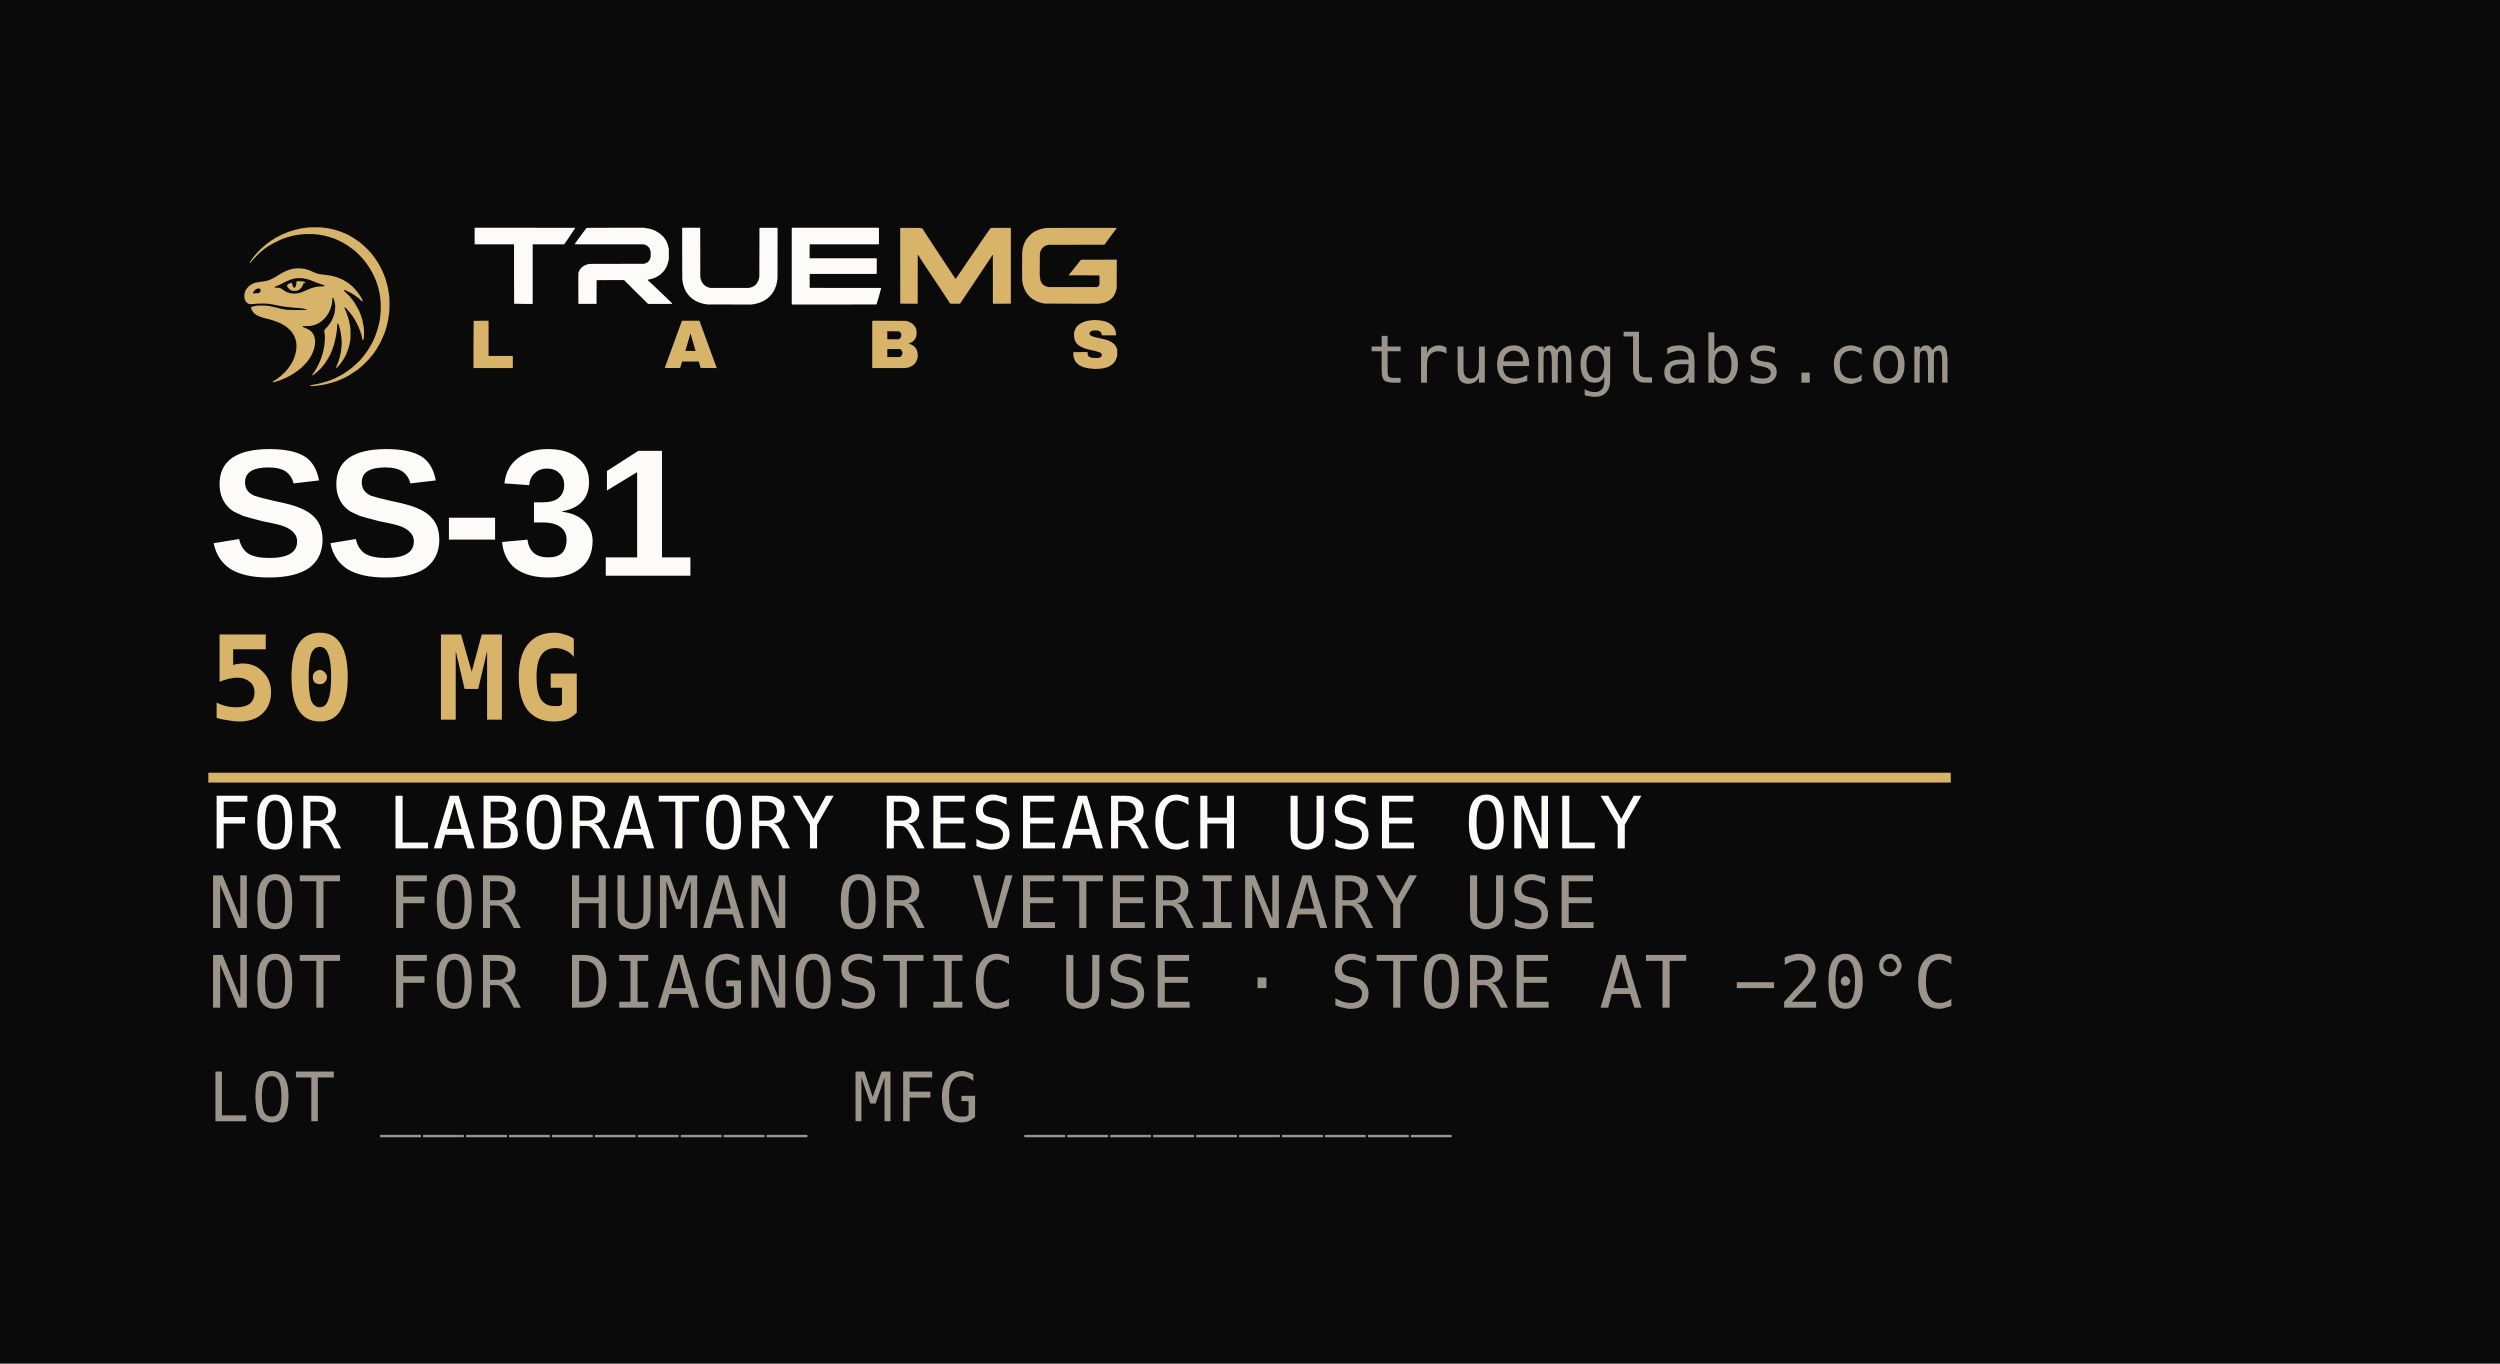
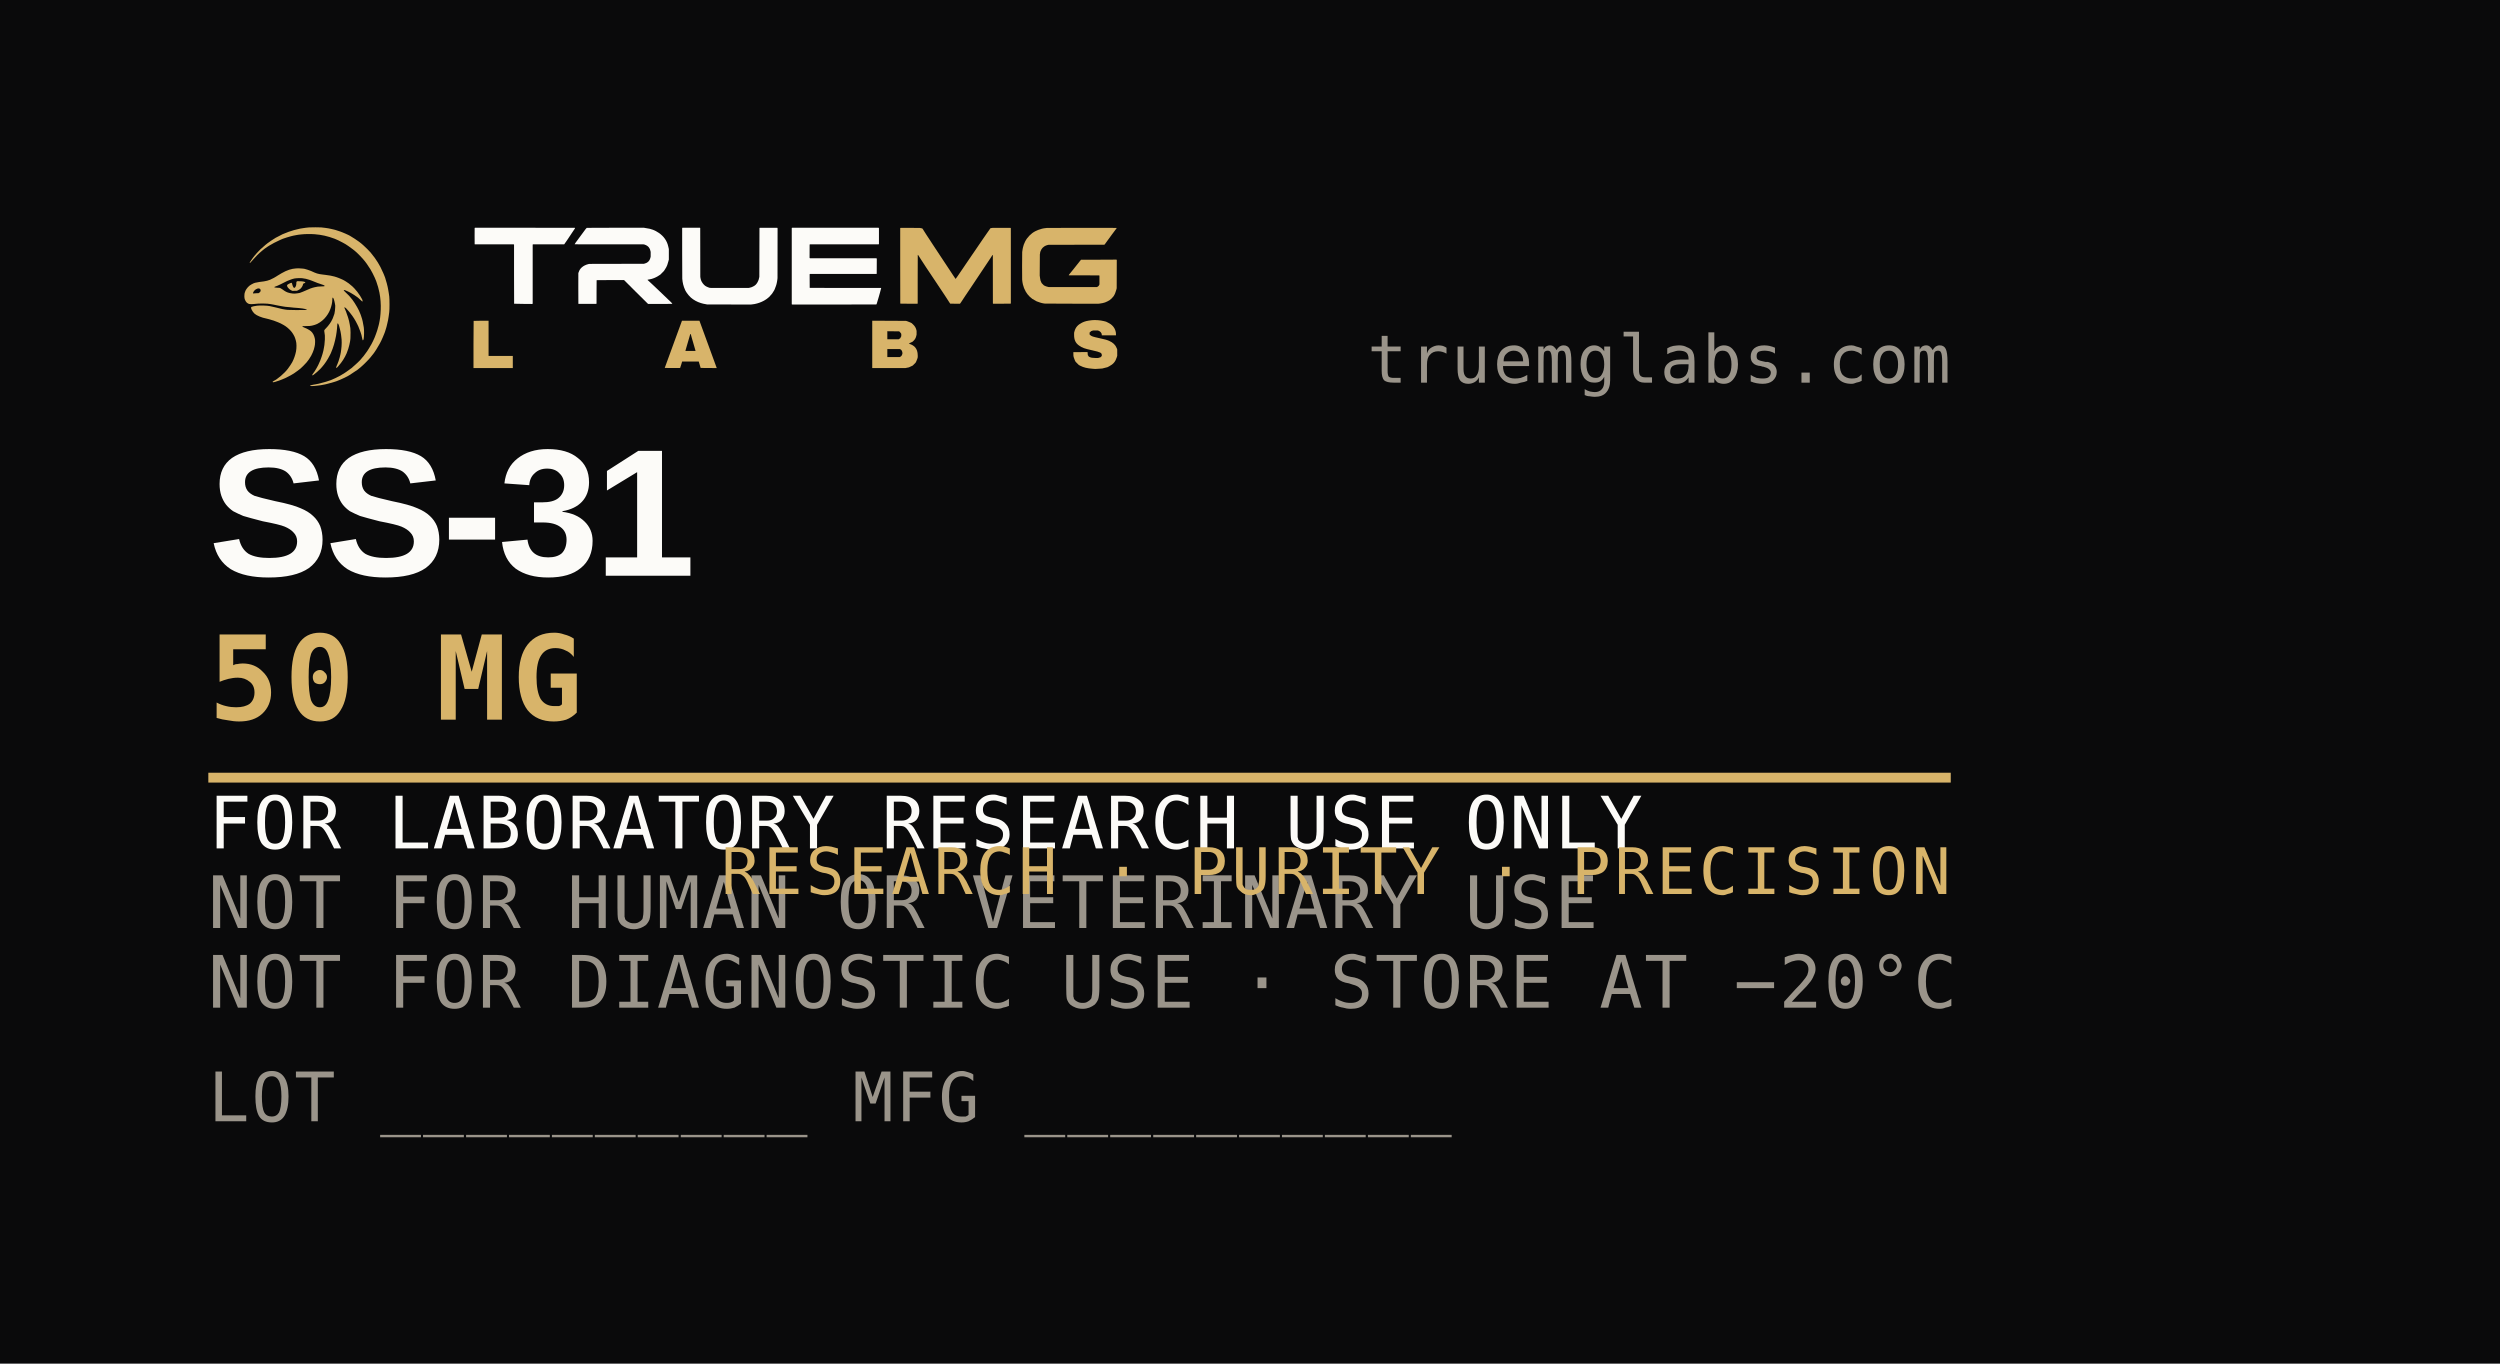
<svg xmlns="http://www.w3.org/2000/svg" width="66.0mm" height="36.0mm" viewBox="0 0 66.0 36.0">
  <rect x="0" y="0" width="66.0" height="36.0" fill="#0A0A0B" />
  <g transform="translate(5.500,5.300) scale(0.0035)">
    <g transform="translate(0,1600) scale(0.025,-0.025)" fill="#D8B46A" stroke="none">
      <path d="M30400 55957 c-297 -16 -720 -59 -940 -94 -220 -35 -598 -91 -840 -124 -768 -105 -982 -149 -2060 -419 -187 -47 -520 -130 -740 -184 -821 -204 -2477 -801 -3440 -1242 -528 -241 -1624 -809 -2100 -1086 -590 -345 -2063 -1335 -2434 -1636 -184 -150 -429 -344 -546 -432 -225 -171 -418 -340 -1592 -1400 -171 -154 -354 -346 -408 -427 -53 -81 -151 -178 -217 -217 -65 -39 -332 -323 -591 -631 -260 -307 -536 -632 -615 -722 -79 -90 -204 -252 -278 -361 -74 -110 -192 -263 -262 -340 -114 -126 -263 -343 -696 -1013 -216 -334 -206 -561 14 -319 54 61 220 236 368 390 148 154 351 382 453 506 583 717 1913 2044 2524 2520 187 146 376 305 420 354 124 139 986 773 1403 1033 152 95 430 269 617 387 719 454 2073 1166 2860 1505 308 133 603 269 657 303 136 88 871 359 1323 488 209 60 422 131 472 159 51 28 280 93 509 144 229 52 529 139 668 194 138 54 485 138 771 186 286 48 664 121 840 162 176 41 500 94 720 119 220 24 553 61 740 82 1195 135 2877 157 4140 55 2107 -171 3829 -563 6000 -1368 547 -203 1543 -682 2440 -1172 805 -441 925 -512 1273 -757 172 -121 406 -279 520 -351 314 -199 918 -640 1261 -920 168 -138 414 -333 546 -433 671 -512 2476 -2380 3072 -3178 171 -230 399 -535 507 -678 203 -270 597 -862 1144 -1720 301 -472 1075 -1973 1331 -2582 244 -582 288 -689 440 -1078 157 -402 526 -1548 526 -1634 0 -25 63 -271 139 -546 425 -1525 659 -3281 692 -5200 24 -1413 -143 -3550 -352 -4500 -43 -198 -116 -563 -160 -812 -45 -249 -115 -537 -156 -640 -40 -103 -95 -296 -122 -428 -70 -351 -400 -1420 -556 -1800 -45 -110 -126 -335 -179 -500 -303 -935 -1266 -2951 -1690 -3540 -48 -66 -136 -217 -195 -335 -59 -118 -223 -384 -363 -590 -141 -206 -291 -442 -333 -525 -80 -157 -865 -1223 -1119 -1521 -80 -93 -265 -302 -411 -463 -146 -160 -293 -345 -327 -409 -114 -218 -2195 -2185 -2830 -2676 -482 -373 -1297 -962 -1638 -1185 -187 -123 -392 -257 -455 -299 -933 -620 -1772 -1089 -2765 -1547 -1211 -558 -1273 -583 -2220 -892 -165 -54 -462 -153 -659 -220 -404 -137 -1597 -460 -1841 -499 -88 -14 -268 -60 -400 -101 -132 -42 -497 -113 -811 -159 -315 -46 -711 -117 -880 -159 -170 -41 -410 -95 -534 -119 -231 -46 -397 -133 -347 -183 95 -94 798 -124 1312 -56 165 22 480 57 700 78 872 82 1752 214 2260 340 209 52 470 107 580 122 229 33 1212 293 1670 443 170 56 494 152 720 213 225 62 554 167 730 234 812 310 1131 440 1222 499 54 35 216 108 361 162 314 117 1446 662 1757 846 121 71 355 207 520 301 366 210 1934 1241 2396 1576 184 134 481 371 660 526 178 155 414 350 524 433 303 227 1686 1577 2220 2165 530 584 702 788 1026 1220 124 165 288 365 363 445 76 80 195 237 265 348 69 111 214 324 322 474 107 150 267 390 356 533 591 958 912 1505 1022 1741 70 149 190 374 268 501 77 128 192 355 255 505 63 150 272 615 464 1033 191 418 388 895 437 1060 48 165 128 376 176 469 47 93 114 299 147 457 34 159 105 389 159 511 54 123 134 394 178 603 44 209 133 578 197 820 205 766 368 1607 466 2396 53 420 127 980 164 1244 103 719 104 3773 2 4678 -40 351 -80 651 -89 666 -10 15 -53 304 -97 642 -44 338 -123 794 -176 1014 -53 220 -110 499 -126 620 -35 263 -450 1784 -595 2180 -56 154 -103 326 -103 383 -1 57 -46 192 -102 300 -55 108 -130 296 -165 417 -36 121 -106 301 -157 400 -51 99 -137 297 -190 440 -127 339 -665 1495 -792 1700 -54 88 -134 241 -177 340 -180 415 -1143 1960 -1598 2567 -399 531 -784 1023 -1271 1625 -285 353 -1603 1669 -2131 2128 -215 187 -483 422 -594 522 -112 101 -303 252 -424 337 -121 85 -274 203 -340 262 -268 241 -2259 1538 -2760 1799 -154 81 -352 185 -440 232 -251 134 -937 448 -980 448 -21 0 -151 53 -289 119 -523 248 -1616 649 -2243 823 -194 54 -383 113 -420 133 -38 19 -212 65 -388 103 -176 37 -574 130 -885 205 -311 75 -689 154 -840 175 -151 22 -572 84 -935 139 -363 54 -912 118 -1220 141 -624 46 -2827 46 -3660 -1z" />
      <path d="M26520 43595 c-1503 -101 -2804 -534 -4460 -1485 -714 -409 -983 -571 -1100 -661 -55 -43 -163 -110 -240 -149 -77 -40 -201 -119 -276 -176 -252 -192 -912 -540 -1832 -966 -362 -168 -1371 -434 -1832 -483 -220 -24 -849 -105 -1397 -181 -1084 -151 -1615 -302 -2108 -598 -124 -75 -244 -136 -267 -136 -23 0 -123 -62 -222 -138 -99 -75 -243 -170 -319 -210 -194 -101 -835 -791 -958 -1032 -57 -110 -148 -261 -204 -335 -55 -74 -113 -191 -127 -260 -15 -69 -77 -242 -139 -385 -93 -215 -119 -350 -150 -780 -62 -878 26 -1314 388 -1935 234 -401 636 -717 1052 -828 273 -73 1001 -73 1501 0 1439 208 4011 182 5050 -52 99 -22 459 -87 800 -145 341 -57 728 -138 860 -179 132 -41 510 -114 840 -162 330 -47 780 -129 1000 -181 220 -51 607 -113 860 -136 253 -24 865 -80 1360 -124 495 -45 981 -98 1080 -118 99 -20 306 -37 460 -38 354 -3 1780 -140 2269 -220 561 -91 1231 -246 1282 -297 107 -107 -50 -145 -708 -168 -1005 -37 -4364 -9 -5019 41 -919 71 -2277 343 -3524 706 -295 86 -642 164 -1920 435 -801 170 -2892 235 -3833 119 -689 -85 -1433 -246 -1627 -352 -142 -77 -161 -105 -172 -254 -7 -100 14 -219 54 -296 36 -70 115 -247 175 -392 132 -321 525 -849 832 -1119 668 -585 2172 -1205 3551 -1464 184 -34 412 -90 507 -124 95 -34 263 -78 373 -99 481 -89 2334 -717 2607 -883 70 -43 250 -120 400 -172 244 -83 464 -195 1313 -665 764 -423 1614 -1125 2248 -1858 531 -613 1106 -1620 1268 -2220 39 -143 124 -429 189 -636 240 -761 257 -2233 37 -3317 -217 -1075 -632 -2255 -1116 -3173 -229 -434 -819 -1321 -1340 -2014 -1001 -1331 -3082 -3113 -4317 -3698 -201 -95 -291 -207 -251 -311 40 -104 505 -42 935 126 201 79 390 143 420 143 30 0 161 38 291 85 130 47 425 153 656 235 1057 378 1752 700 3120 1446 773 421 1073 619 2200 1450 708 522 898 688 1617 1407 888 889 1167 1215 1709 1992 459 658 952 1543 1074 1925 28 88 87 232 131 320 162 320 426 1184 487 1588 34 226 81 482 105 568 24 86 47 446 51 800 5 574 -6 700 -108 1164 -196 892 -591 1610 -1163 2111 -348 305 -1330 854 -1763 986 -288 88 -828 392 -822 463 7 83 242 104 886 80 867 -32 1816 58 2336 222 198 62 469 141 603 175 749 190 2014 1010 2759 1788 834 871 1481 1889 1872 2948 371 1003 586 2015 587 2767 0 510 43 700 159 700 169 0 460 -829 623 -1780 l107 -620 -22 -660 c-20 -592 -86 -1119 -231 -1831 -41 -202 -387 -1161 -474 -1316 -22 -40 -93 -192 -157 -337 -367 -838 -1079 -1848 -1882 -2673 -599 -615 -608 -633 -509 -1135 146 -744 192 -1447 147 -2272 -48 -871 -109 -1582 -139 -1632 -12 -18 -67 -361 -124 -762 -56 -401 -146 -867 -198 -1036 -53 -168 -107 -378 -122 -466 -14 -88 -78 -322 -141 -520 -64 -198 -160 -504 -214 -680 -152 -499 -411 -1216 -459 -1274 -24 -29 -90 -177 -147 -329 -57 -152 -145 -349 -195 -437 -51 -88 -122 -250 -158 -360 -36 -110 -119 -281 -185 -380 -66 -99 -120 -197 -120 -218 0 -20 -72 -160 -160 -310 -88 -149 -235 -402 -327 -562 -315 -549 -487 -810 -761 -1157 -516 -654 -501 -911 32 -556 404 269 1699 1403 2036 1782 132 149 367 412 523 584 778 860 1696 2237 2305 3457 131 264 289 579 351 700 62 121 141 322 177 448 36 125 128 358 204 519 77 160 140 315 140 345 0 29 52 183 115 341 392 980 975 3467 1107 4727 32 308 86 767 118 1020 33 253 61 649 62 880 5 962 253 961 558 -3 94 -296 211 -735 261 -977 49 -242 135 -611 191 -820 55 -209 121 -587 145 -840 25 -253 62 -559 82 -680 172 -1013 156 -2619 -38 -3940 -42 -286 -88 -619 -102 -740 -14 -121 -76 -427 -137 -680 -61 -253 -150 -622 -197 -820 -127 -538 -590 -1900 -721 -2122 -39 -66 -146 -312 -238 -546 -153 -393 -176 -552 -79 -552 54 0 393 237 393 275 0 17 149 195 331 395 955 1050 1835 2420 2383 3710 337 792 716 1965 832 2574 36 190 109 535 161 766 162 707 225 1653 199 3000 -22 1204 -30 1285 -245 2420 -174 915 -259 1298 -325 1453 -34 81 -78 246 -98 366 -20 121 -90 346 -154 500 -65 155 -172 452 -238 661 -219 697 -371 1096 -590 1549 -225 468 -255 587 -158 625 60 23 542 -311 542 -375 0 -18 167 -210 371 -426 204 -216 424 -465 490 -553 65 -88 227 -295 361 -460 806 -1000 1475 -2061 2055 -3260 159 -330 307 -633 329 -674 87 -161 473 -1149 536 -1371 37 -129 117 -352 179 -495 130 -300 330 -1063 443 -1694 78 -431 162 -666 238 -666 74 0 192 250 233 495 136 809 151 2549 29 3405 -164 1155 -478 2567 -677 3046 -53 129 -120 333 -147 454 -28 121 -91 301 -140 400 -49 99 -112 252 -139 340 -263 842 -1447 2937 -2313 4092 -647 863 -1321 1593 -2113 2292 -380 335 -559 564 -507 649 35 57 368 -4 513 -94 72 -44 234 -116 359 -159 125 -43 285 -113 354 -156 69 -43 225 -117 346 -164 193 -76 779 -416 1600 -929 143 -89 368 -246 500 -349 132 -103 324 -236 427 -295 103 -59 226 -156 273 -217 47 -60 209 -209 361 -330 151 -121 341 -298 423 -393 147 -172 412 -367 500 -367 65 0 11 374 -86 593 -41 95 -200 374 -352 620 -152 246 -308 510 -346 587 -75 150 -584 868 -818 1153 -619 756 -1136 1324 -1463 1607 -910 786 -1306 1090 -1806 1385 -172 102 -385 235 -473 295 -208 143 -717 397 -1153 577 -191 79 -504 209 -697 289 -192 80 -485 187 -650 238 -165 50 -453 139 -640 196 -545 168 -1843 407 -2580 476 -374 34 -869 97 -1100 139 -231 41 -582 94 -780 116 -361 41 -1191 293 -1520 460 -595 303 -1597 706 -2220 892 -828 248 -1011 292 -1227 295 -114 1 -339 19 -500 39 -451 57 -1085 72 -1593 38z m1750 -2955 c603 -47 1755 -303 2219 -493 182 -75 385 -148 451 -164 66 -15 237 -80 380 -143 809 -358 2387 -945 3079 -1146 331 -96 539 -198 665 -324 l62 -61 -65 -65 c-53 -53 -213 -68 -952 -89 -973 -28 -1196 -54 -1970 -230 -915 -207 -1807 -533 -2759 -1007 -349 -173 -1455 -617 -1800 -722 -198 -60 -1095 -189 -1477 -212 -768 -46 -2093 236 -2671 568 -510 292 -675 400 -952 621 -165 132 -444 309 -620 393 l-320 152 -722 36 c-406 19 -761 55 -810 82 -106 56 -115 157 -18 191 39 13 178 68 310 123 132 55 384 151 560 213 176 62 653 285 1060 495 407 211 947 483 1200 605 253 122 559 273 680 335 121 62 328 144 460 181 132 37 313 110 402 161 90 52 307 131 483 176 176 45 382 108 458 139 375 156 1784 254 2667 185z m-12741 -3188 c84 -49 157 -141 206 -259 153 -369 -11 -726 -452 -985 l-183 -108 -600 0 c-407 0 -628 -16 -687 -50 -118 -67 -232 -63 -294 11 -172 208 461 1091 900 1255 118 44 284 119 368 165 187 103 540 89 742 -29z" />
      <path d="M26687 39620 l-119 -100 -18 -470 c-17 -409 -36 -512 -147 -790 -197 -494 -466 -674 -672 -450 -159 174 -361 642 -408 950 -51 326 -114 458 -237 490 -131 34 -1056 -420 -1251 -615 -316 -316 318 -1235 1125 -1629 l379 -186 681 3 680 2 425 205 c315 151 495 269 691 452 333 312 649 831 725 1190 68 324 93 351 426 450 314 94 364 159 230 301 -178 190 -840 297 -1832 297 l-559 0 -119 -100z" />
    </g>
  </g>
  <g transform="translate(12.500,6.000) scale(0.003017)">
    <g transform="translate(0,681) scale(0.025,-0.025)" stroke="none">
      <g fill="#FCFBF8">
        <path d="M465 27020 l-58 -59 -15 -2770 c-8 -1524 0 -2802 18 -2841 l33 -70 6816 0 6815 0 61 -61 61 -61 -3 -10322 c-2 -5867 12 -10336 32 -10355 19 -18 1457 -45 3195 -61 l3160 -28 70 77 70 78 0 10325 0 10325 77 42 78 41 5439 0 5440 0 86 110 c125 160 843 1198 1065 1538 295 455 724 1099 1709 2569 l910 1356 -12 104 -12 103 -17488 9 -17488 9 -59 -58z" />
        <path d="M39653 27037 c-49 -18 -221 -200 -384 -405 -458 -576 -1855 -2468 -2161 -2925 -179 -268 -743 -1037 -1416 -1929 -166 -221 -278 -407 -266 -440 l22 -57 12086 -12 12086 -12 278 -88 c640 -203 1152 -536 1485 -965 307 -395 445 -712 569 -1304 l66 -320 0 -800 0 -800 -66 -300 c-181 -812 -569 -1408 -1152 -1768 -273 -168 -352 -202 -789 -341 l-351 -111 -9580 -21 -9580 -22 -300 -72 c-898 -215 -1753 -647 -2317 -1169 -555 -514 -833 -960 -1109 -1776 l-74 -220 -9 -5315 c-6 -2923 5 -5341 24 -5374 l33 -60 3113 -1 3113 0 48 65 47 66 6 4063 c3 2235 15 4080 27 4100 13 21 2011 36 4813 36 l4790 0 4138 -4134 c2275 -2274 4176 -4155 4224 -4180 l88 -46 3836 0 c2110 0 4003 12 4207 26 l369 26 19 50 c22 57 -449 537 -1427 1453 -693 648 -3219 3069 -3680 3525 -144 143 -513 492 -821 776 -307 284 -765 716 -1018 960 -460 444 -678 647 -1334 1239 l-350 316 13 64 12 65 180 30 c98 16 287 47 419 68 1108 179 2211 624 3280 1324 l560 366 620 626 620 626 263 400 c457 695 732 1203 890 1648 218 612 370 1114 408 1352 14 88 56 250 92 360 l67 200 0 1860 0 1860 -67 280 c-37 154 -105 451 -152 660 -425 1916 -1544 3522 -3281 4711 -1373 939 -2719 1447 -4380 1652 -176 22 -437 66 -580 99 l-260 59 -9960 -6 c-5478 -3 -9999 -20 -10047 -38z" />
        <path d="M73081 27003 l-41 -78 3 -8632 c2 -4748 18 -8831 36 -9073 101 -1383 432 -2698 970 -3860 66 -143 137 -296 156 -340 20 -44 107 -188 194 -320 88 -132 189 -294 225 -360 209 -379 985 -1283 1459 -1702 967 -852 2219 -1538 3517 -1926 650 -194 1101 -302 1480 -354 165 -23 381 -62 480 -87 l180 -46 7678 -14 7679 -14 341 41 c875 105 996 127 1782 328 1078 274 2363 850 3164 1418 90 64 252 177 360 252 187 130 549 429 780 644 172 160 902 995 1009 1154 55 80 204 315 333 521 129 206 275 440 325 520 50 80 106 181 125 225 20 44 83 188 142 320 184 414 294 707 421 1120 67 220 148 481 179 580 32 99 77 306 101 460 24 154 62 337 84 406 22 69 70 384 107 700 l66 574 11 8700 12 8700 -51 100 -50 100 -3067 0 -3067 0 -52 -52 -52 -52 -24 -8508 -24 -8508 -44 -260 c-110 -664 -270 -1122 -588 -1684 -416 -734 -817 -1122 -1520 -1473 -547 -273 -643 -308 -1159 -424 l-449 -100 -6776 10 -6776 11 -200 71 c-110 39 -290 99 -400 133 -249 78 -763 334 -1012 503 -573 388 -1285 1345 -1482 1993 -23 77 -72 239 -109 360 -36 121 -85 364 -108 540 l-41 320 -14 8515 -13 8515 -45 55 -46 55 -3073 0 -3074 0 -42 -77z" />
        <path d="M111470 27037 l-70 -41 0 -13357 0 -13356 77 -42 78 -41 14699 0 c8085 0 14727 11 14761 23 73 29 147 254 589 1797 45 154 107 361 140 460 63 190 147 481 240 830 105 394 171 630 288 1030 333 1138 450 1584 428 1620 l-25 40 -12447 1 c-6847 0 -12469 14 -12496 31 l-47 30 -13 2367 -12 2367 52 52 52 52 11644 8 11643 7 44 44 44 44 13 2601 14 2601 -64 97 -64 98 -11636 0 -11636 0 -65 65 -65 65 9 2319 10 2320 55 55 56 56 12035 0 12036 0 42 77 41 78 0 2733 0 2734 -61 88 -61 87 -15129 1 -15129 0 -70 -41z" />
      </g>
      <g fill="#D8B46A">
        <path d="M149428 26991 l-69 -51 0 -13193 c0 -7256 10 -13210 23 -13230 14 -22 1228 -37 3012 -37 l2990 0 48 48 48 48 0 8485 c0 4667 11 8496 24 8510 51 51 137 -27 250 -225 101 -177 300 -490 866 -1360 66 -102 354 -541 640 -976 286 -435 601 -923 700 -1084 99 -162 321 -503 493 -760 172 -256 505 -753 740 -1103 235 -350 445 -663 467 -695 22 -31 510 -762 1084 -1623 574 -861 1170 -1754 1324 -1985 154 -231 405 -609 558 -840 153 -231 503 -754 776 -1163 274 -408 516 -772 538 -808 22 -36 195 -296 384 -577 189 -282 556 -836 816 -1232 1081 -1646 1205 -1838 1541 -2380 75 -121 155 -233 178 -249 22 -17 800 -30 1727 -30 l1686 -1 119 135 c65 75 217 295 338 490 237 384 977 1507 1354 2055 228 331 2457 3644 2617 3889 44 67 699 1051 1456 2187 757 1135 1423 2135 1480 2222 180 274 1884 2825 1961 2936 156 223 1269 1899 1393 2098 72 114 250 393 396 620 l265 412 64 -13 65 -12 10 -8456 10 -8455 45 -54 45 -54 3045 1 c1675 0 3068 15 3097 33 l52 33 3 9997 c2 5498 1 11430 -2 13183 l-5 3187 -64 64 -64 64 -3106 -3 -3106 -4 -378 -57 -379 -56 -90 -91 c-86 -86 -510 -688 -1208 -1715 -174 -255 -384 -561 -468 -680 -84 -119 -276 -396 -427 -616 -151 -220 -458 -665 -682 -990 -1061 -1535 -1504 -2184 -2993 -4392 -102 -151 -291 -424 -420 -606 -395 -558 -1826 -2658 -2692 -3952 -243 -363 -534 -795 -646 -960 -362 -533 -933 -1370 -1216 -1780 -151 -220 -481 -706 -734 -1080 -645 -958 -666 -976 -803 -710 -42 83 -173 285 -290 450 -117 165 -304 439 -414 609 -110 170 -319 485 -464 700 -262 388 -699 1050 -1710 2591 -288 440 -580 881 -649 980 -69 99 -254 378 -411 620 -158 242 -361 548 -451 680 -281 410 -2516 3790 -2639 3990 -64 104 -235 365 -380 580 -145 214 -333 498 -417 630 -84 132 -354 546 -599 920 -245 374 -615 940 -823 1259 -207 318 -435 660 -505 760 -71 99 -211 316 -313 481 -101 165 -291 462 -420 660 -130 198 -296 457 -368 575 -72 117 -167 271 -211 341 -44 69 -139 228 -212 352 -169 288 -192 306 -474 358 -129 23 -333 61 -454 84 l-220 41 -3341 16 -3341 15 -70 -51z" />
        <path d="M200748 27015 c-12 -12 -199 -36 -415 -54 -432 -34 -1041 -135 -1353 -224 -1056 -300 -1666 -529 -2360 -890 -1428 -741 -2792 -2118 -3512 -3547 -409 -812 -663 -1509 -787 -2160 -25 -132 -70 -357 -100 -500 -79 -379 -135 -742 -162 -1060 -43 -494 -55 -9253 -14 -9700 56 -610 149 -1204 259 -1660 102 -419 325 -1132 377 -1200 16 -22 80 -166 140 -320 130 -331 384 -846 530 -1076 305 -481 394 -610 605 -874 491 -615 1084 -1182 1642 -1570 290 -202 1442 -860 1505 -860 28 0 101 -26 164 -59 200 -104 621 -251 1093 -383 253 -70 546 -153 651 -184 105 -31 330 -75 500 -97 170 -23 390 -53 489 -68 99 -14 4347 -33 9440 -40 l9260 -14 540 64 c656 78 1322 222 1791 386 457 161 1227 540 1629 803 397 259 1101 959 1378 1369 420 622 746 1395 972 2303 l125 500 14 4945 15 4946 -71 71 -71 71 -1581 -27 c-870 -14 -3652 -26 -6184 -26 l-4603 0 -358 -430 c-730 -878 -909 -1102 -1673 -2099 -240 -314 -558 -715 -706 -891 -148 -176 -383 -466 -523 -644 -337 -431 -699 -871 -887 -1081 -88 -98 -148 -202 -140 -243 l14 -72 5305 -10 5304 -10 53 -64 53 -63 2 -1507 2 -1506 -91 -224 c-110 -274 -304 -474 -603 -623 l-226 -113 -8400 4 -8400 4 -320 70 c-469 102 -882 246 -1179 409 l-261 145 -360 364 -361 364 -139 260 c-255 475 -361 834 -439 1480 -25 209 -65 499 -88 643 l-43 264 25 3744 25 3744 40 105 c22 58 40 190 41 293 1 337 223 944 505 1380 483 748 1297 1294 2194 1474 l240 48 9794 23 9795 22 117 140 c64 77 166 212 225 299 139 203 491 691 749 1038 529 712 1029 1396 1202 1646 106 153 235 331 287 397 354 447 648 839 1069 1427 120 168 302 408 403 532 l184 226 -13 87 -12 88 -12145 8 c-6680 5 -12155 -1 -12167 -13z" />
      </g>
    </g>
    <g transform="translate(0,811.8) scale(2.00071)">
      <g transform="translate(0,214) scale(0.025,-0.025)" fill="#D8B46A" stroke="none">
        <path d="M108180 8534 c-883 -105 -1223 -191 -1720 -433 -723 -354 -1137 -832 -1320 -1524 l-62 -237 -3 -388 c-4 -854 255 -1416 851 -1840 580 -413 916 -536 2354 -856 1425 -317 1640 -428 1640 -841 l0 -141 -113 -114 -114 -113 -214 -63 -214 -64 -425 0 c-504 0 -844 55 -1052 172 l-152 85 -83 134 -83 134 -20 258 -21 258 -1245 -10 -1244 -11 9 -334 9 -334 66 -266 c36 -146 121 -374 189 -506 l125 -240 281 -282 281 -281 281 -146 c560 -291 1154 -435 2099 -509 l500 -39 606 38 606 39 461 117 462 116 312 163 c696 362 1073 805 1299 1525 l94 299 -2 560 -2 560 -94 240 c-217 556 -654 973 -1318 1259 -413 178 -717 261 -1834 501 -954 205 -1224 295 -1434 476 l-146 126 -4 173 -5 172 146 134 147 134 173 52 173 51 400 1 400 1 151 -53 c299 -106 549 -418 549 -685 l0 -122 1240 0 1240 0 0 232 c0 429 -157 880 -432 1244 -232 306 -531 541 -948 745 l-360 176 -388 100 c-588 151 -1538 223 -2092 157z" />
        <path d="M27 8413 c-15 -14 -27 -1877 -27 -4140 l0 -4113 3440 0 3440 0 0 1060 0 1060 -2120 0 -2120 0 0 3080 0 3080 -1293 0 c-712 0 -1306 -12 -1320 -27z" />
        <path d="M36449 8370 c-16 -38 -696 -1897 -1510 -4130 l-1482 -4060 1338 -11 c735 -5 1345 -2 1355 8 10 10 94 267 186 571 l167 552 1453 0 1453 0 166 -560 166 -560 1408 -11 1408 -10 -54 150 c-226 634 -2882 7899 -2925 8001 l-54 130 -1523 0 -1524 0 -28 -70z m1733 -2892 c92 -340 278 -981 413 -1425 135 -444 245 -826 245 -850 l0 -43 -880 0 -880 0 0 35 c0 20 118 428 261 908 144 480 325 1099 402 1375 77 276 150 534 162 574 12 40 41 66 65 58 l43 -14 169 -618z" />
        <path d="M69760 4303 l0 -4143 2902 0 2901 0 309 62 308 62 334 158 333 158 252 251 251 252 125 248 c69 137 153 351 185 477 l60 229 -1 321 c-1 601 -160 1085 -470 1430 -201 224 -556 447 -848 535 -133 40 -241 82 -241 95 0 12 146 91 325 175 l324 152 189 177 c231 216 381 483 460 821 l61 257 0 322 1 321 -62 239 c-83 323 -270 621 -559 892 l-241 226 -260 128 c-143 71 -368 160 -499 198 l-239 69 -2950 15 -2950 15 0 -4142z m4807 2197 c59 -44 145 -145 190 -225 l83 -146 0 -196 0 -196 -90 -178 -90 -178 -136 -91 -136 -90 -994 0 -994 0 0 702 0 702 1030 -12 1030 -12 107 -80z m151 -3079 c149 -77 276 -287 306 -506 l24 -176 -47 -179 c-53 -196 -161 -336 -329 -424 l-108 -56 -1082 0 -1082 0 0 700 0 700 1102 0 1102 0 114 -59z" />
      </g>
    </g>
  </g>
  <text x="51.50" y="10.10" text-anchor="end" font-family="IBM Plex Mono, SF Mono, Menlo, monospace" font-size="1.75" letter-spacing="0.05" fill="#9A948A">truemglabs.com</text>
  <text x="5.5" y="15.20" font-family="Archivo Black, Archivo, Helvetica Neue, Arial, sans-serif" font-weight="900" font-size="4.80" letter-spacing="-0.12" fill="#FCFBF8">SS-31</text>
  <text x="5.5" y="19.00" font-family="IBM Plex Mono, SF Mono, Menlo, monospace" font-weight="600" font-size="3.10" letter-spacing="0.14" fill="#D8B46A">50 MG</text>
  <rect x="5.5" y="20.40" width="46.00" height="0.26" fill="#D8B46A" />
  <text x="5.5" y="22.40" font-family="IBM Plex Mono, SF Mono, Menlo, monospace" font-size="1.90" letter-spacing="0.04" fill="#FCFBF8">FOR LABORATORY RESEARCH USE ONLY</text>
  <text x="5.5" y="24.50" font-family="IBM Plex Mono, SF Mono, Menlo, monospace" font-size="1.90" letter-spacing="0.04" fill="#9A948A">NOT FOR HUMAN OR VETERINARY USE</text>
  <text x="5.5" y="26.60" font-family="IBM Plex Mono, SF Mono, Menlo, monospace" font-size="1.90" letter-spacing="0.04" fill="#9A948A">NOT FOR DIAGNOSTIC USE · STORE AT −20°C</text>
+   <text x="51.50" y="23.60" text-anchor="end" font-family="IBM Plex Mono, SF Mono, Menlo, monospace" font-size="1.7" letter-spacing="0.1" fill="#D8B46A">RESEARCH · PURITY · PRECISION</text>
  <text x="5.5" y="29.60" font-family="IBM Plex Mono, SF Mono, Menlo, monospace" font-size="1.80" letter-spacing="0.05" fill="#9A948A">LOT __________   MFG __________</text>
</svg>
